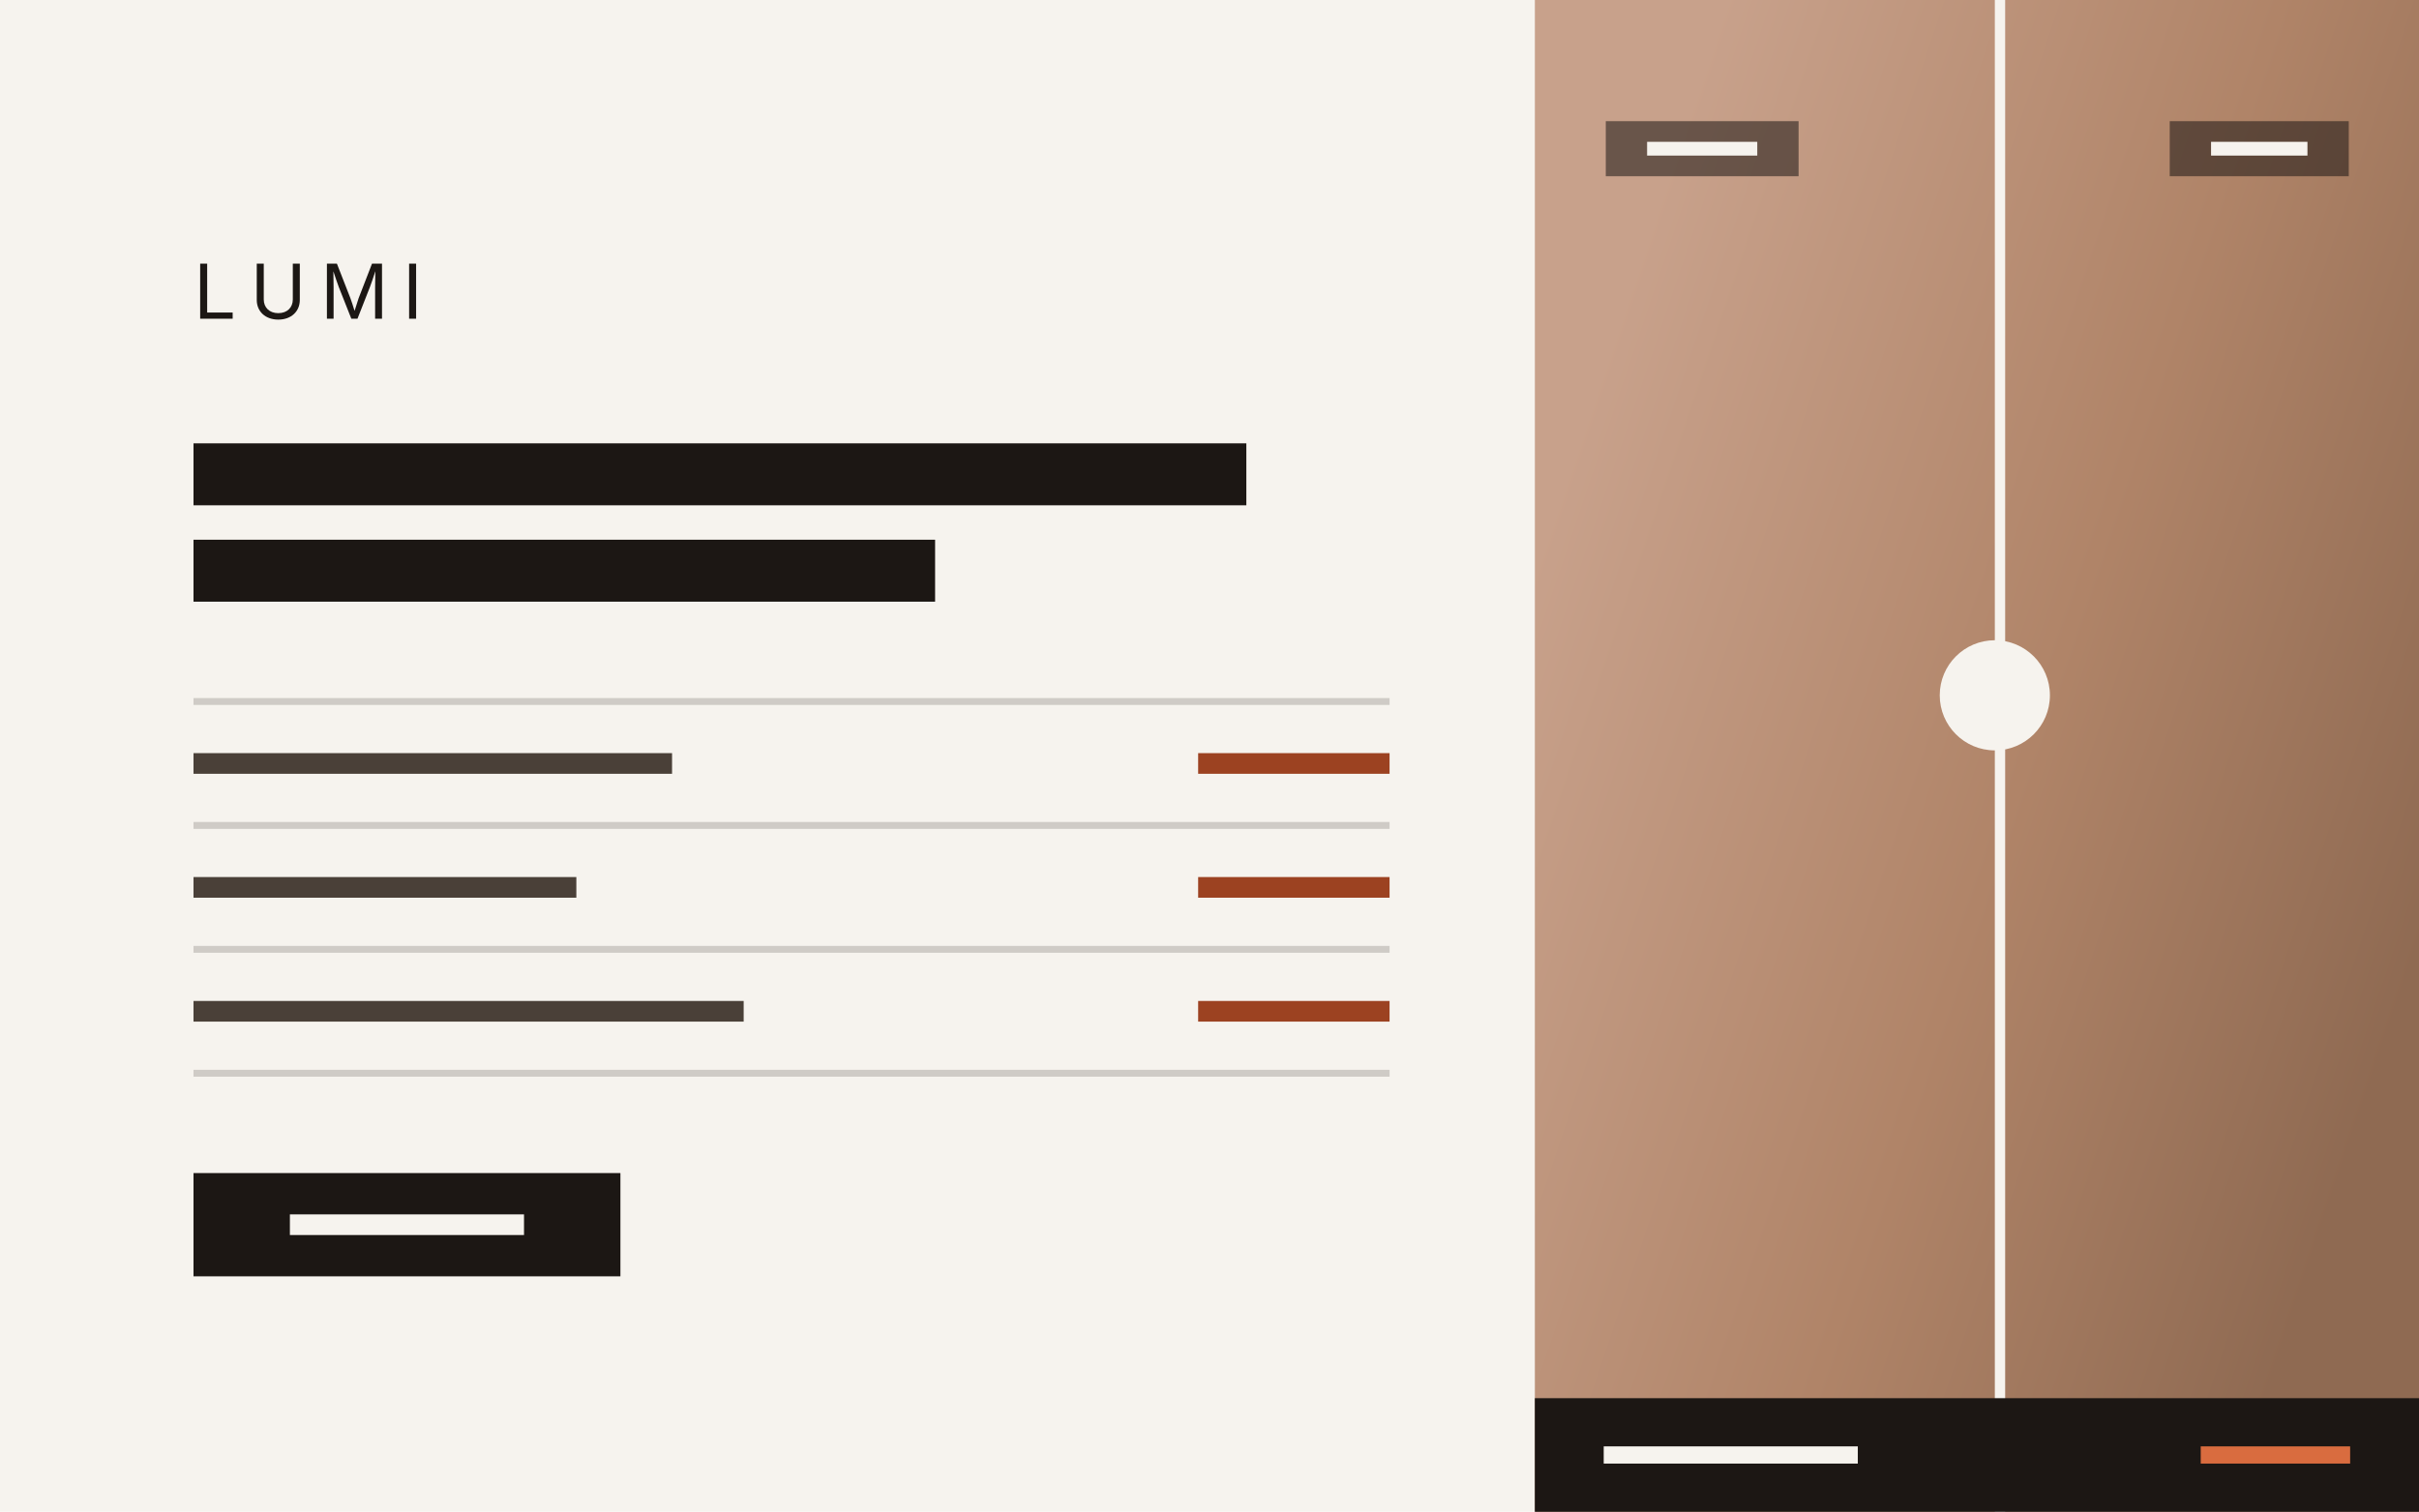
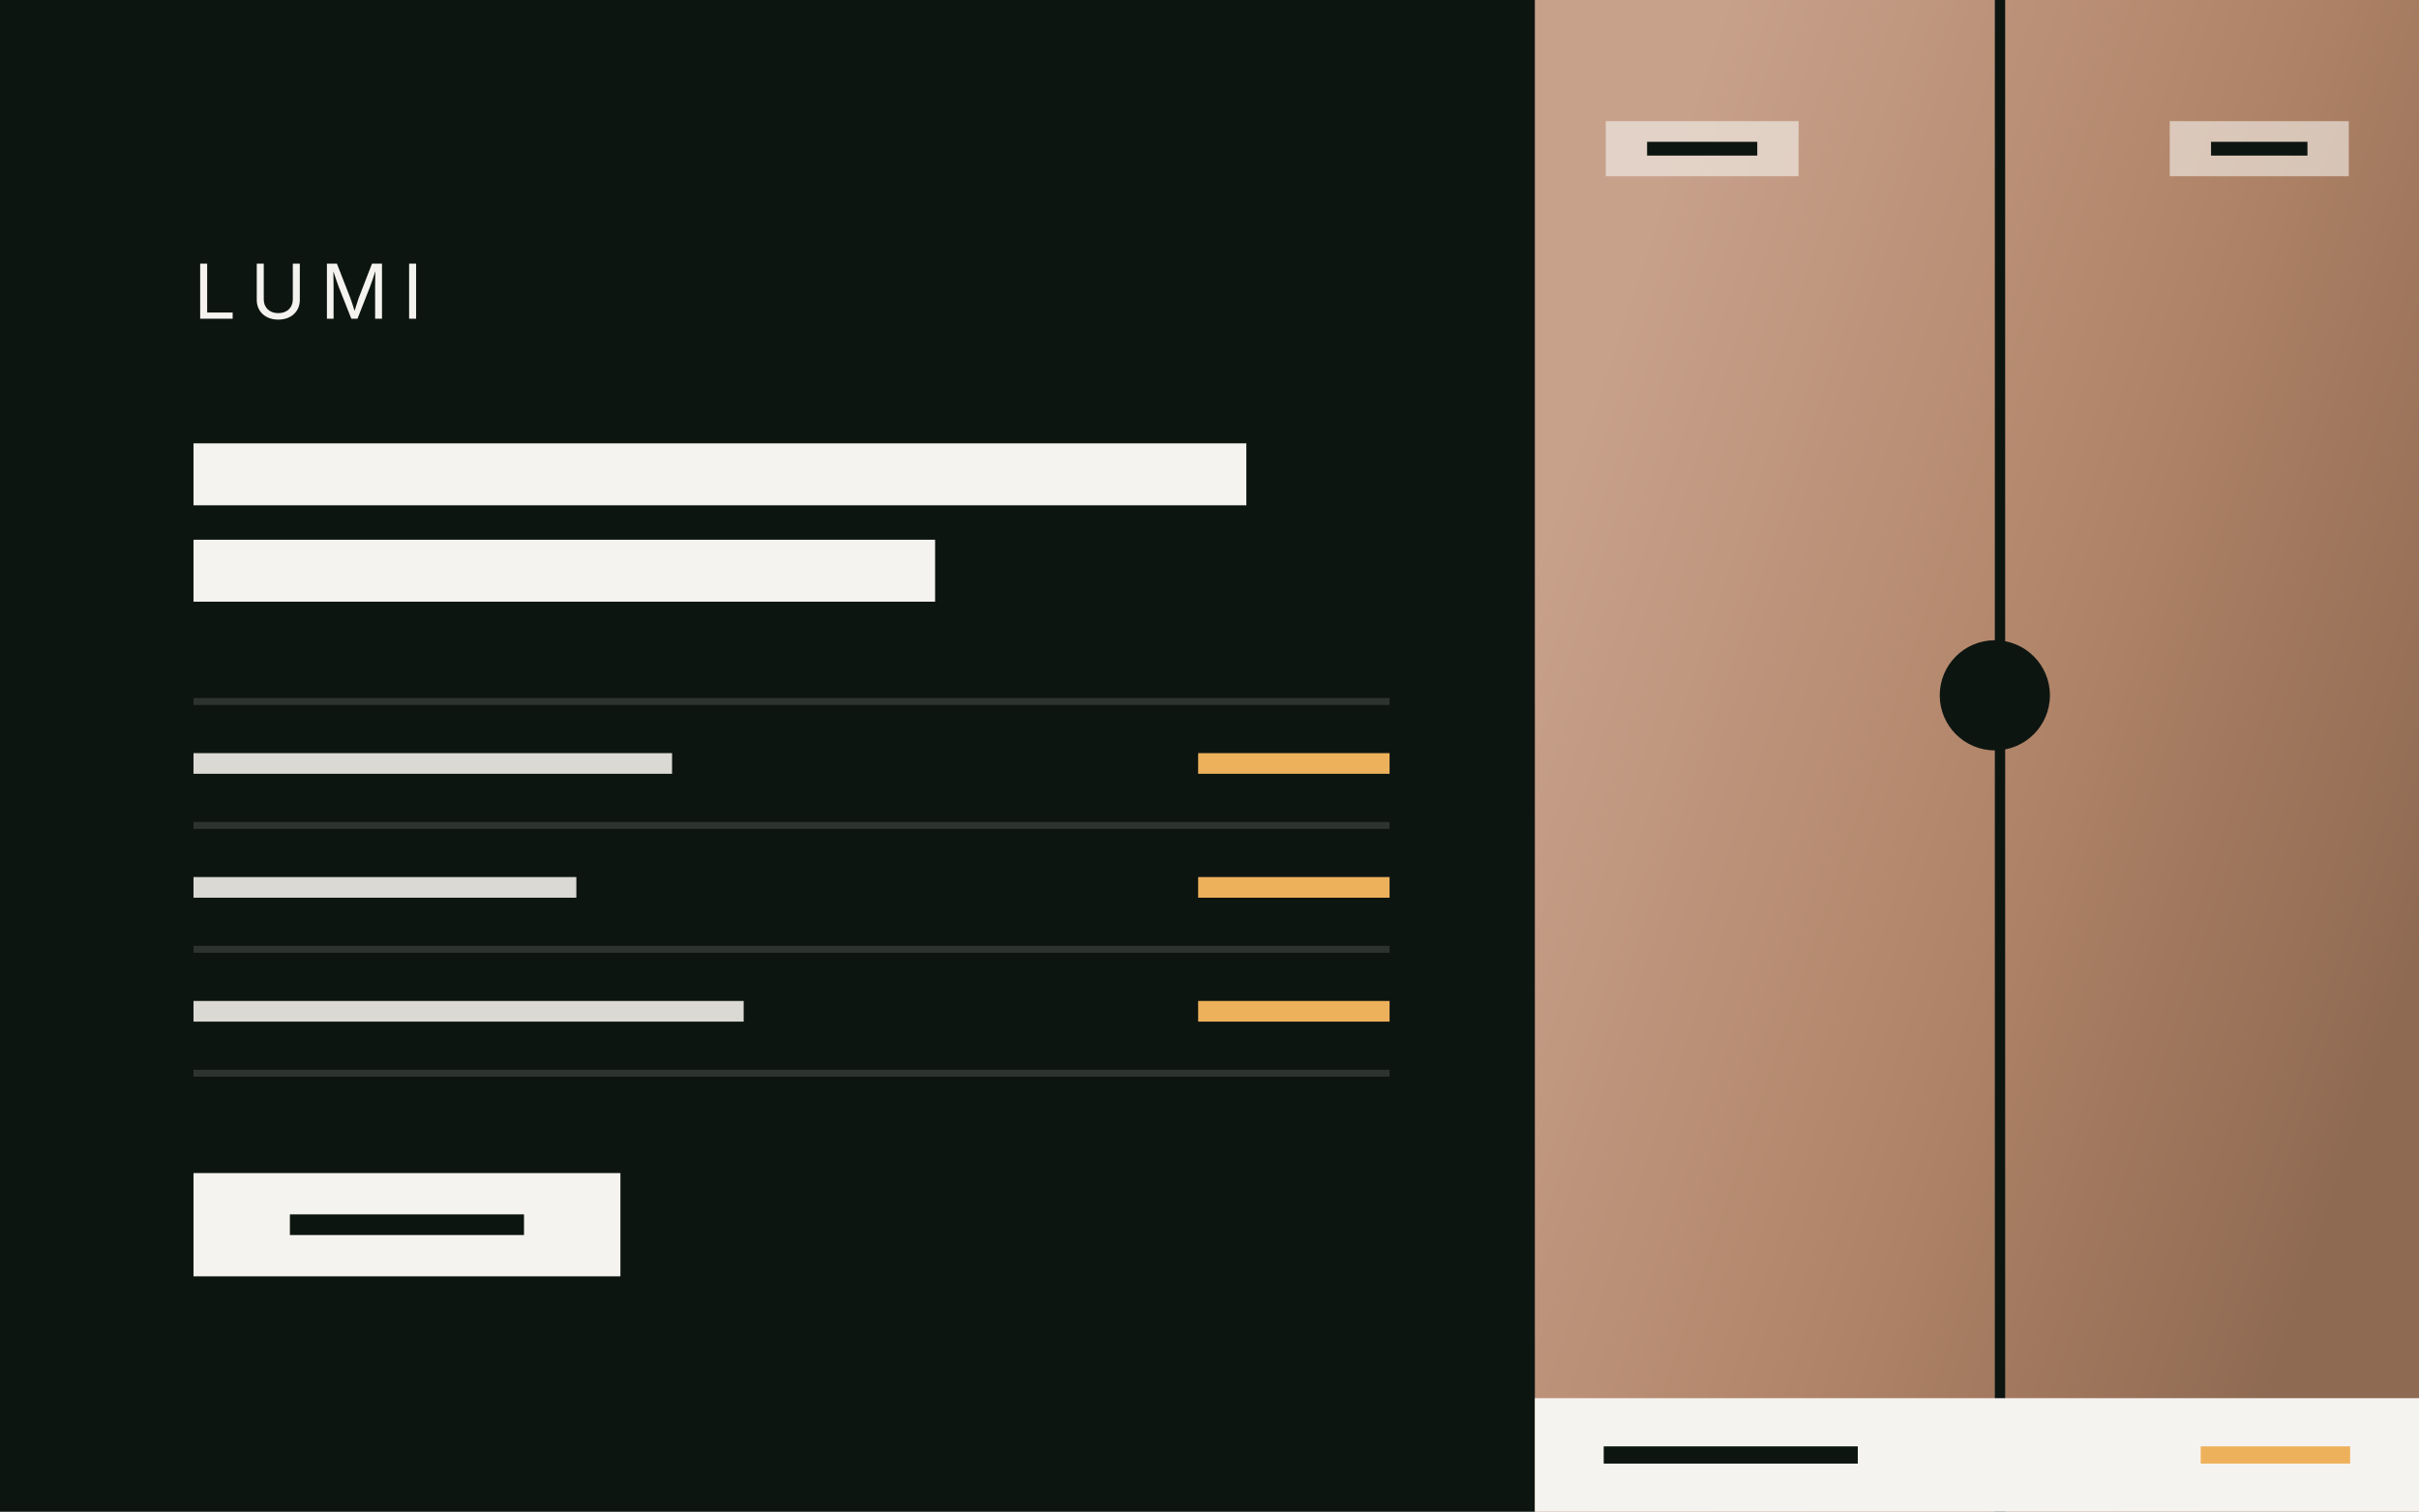
<svg xmlns="http://www.w3.org/2000/svg" width="351.3" height="219.6" viewBox="0 0 351.3 219.6" role="img" aria-labelledby="t d">
  <defs>
    <linearGradient id="g0" x1="6.7%" y1="25.0%" x2="93.3%" y2="75.0%">
      <stop offset="0%" stop-color="rgb(200, 161, 139)" />
      <stop offset="55%" stop-color="rgb(176, 132, 104)" />
      <stop offset="100%" stop-color="rgb(143, 106, 82)" />
    </linearGradient>
  </defs>
-   <rect x="0" y="0" width="351.3" height="219.6" fill="rgb(246, 243, 238)" />
-   <text x="28.1" y="46.3" fill="rgb(28, 23, 20)" font-size="11" font-weight="400" letter-spacing="2" font-family="Inter, sans-serif">LUMI</text>
-   <rect x="28.1" y="64.4" width="152.9" height="9" fill="rgb(28, 23, 20)" />
-   <rect x="28.1" y="78.4" width="107.7" height="9" fill="rgb(28, 23, 20)" />
-   <rect x="28.1" y="109.4" width="69.5" height="3" fill="rgb(74, 64, 56)" />
-   <rect x="174" y="109.4" width="27.8" height="3" fill="rgb(156, 66, 33)" />
-   <rect x="28.1" y="127.4" width="55.6" height="3" fill="rgb(74, 64, 56)" />
-   <rect x="174" y="127.4" width="27.8" height="3" fill="rgb(156, 66, 33)" />
-   <rect x="28.1" y="145.4" width="79.9" height="3" fill="rgb(74, 64, 56)" />
-   <rect x="174" y="145.4" width="27.8" height="3" fill="rgb(156, 66, 33)" />
-   <rect x="28.1" y="170.4" width="62" height="15" fill="rgb(28, 23, 20)" />
-   <rect x="42.1" y="176.4" width="34" height="3" fill="rgb(246, 243, 238)" />
+   <rect x="0" y="0" width="351.3" height="219.6" fill="rgb(13, 21, 17)" />
+   <text x="28.1" y="46.3" fill="rgb(245, 243, 239)" font-size="11" font-weight="400" letter-spacing="2" font-family="Inter, sans-serif">LUMI</text>
+   <rect x="28.1" y="64.4" width="152.9" height="9" fill="rgb(245, 243, 239)" />
+   <rect x="28.1" y="78.4" width="107.7" height="9" fill="rgb(245, 243, 239)" />
+   <rect x="28.1" y="109.4" width="69.5" height="3" fill="rgb(219, 217, 211)" />
+   <rect x="174" y="109.4" width="27.8" height="3" fill="rgb(238, 177, 91)" />
+   <rect x="28.1" y="127.4" width="55.6" height="3" fill="rgb(219, 217, 211)" />
+   <rect x="174" y="127.4" width="27.8" height="3" fill="rgb(238, 177, 91)" />
+   <rect x="28.1" y="145.4" width="79.9" height="3" fill="rgb(219, 217, 211)" />
+   <rect x="174" y="145.4" width="27.8" height="3" fill="rgb(238, 177, 91)" />
+   <rect x="28.1" y="170.4" width="62" height="15" fill="rgb(245, 243, 239)" />
+   <rect x="42.1" y="176.4" width="34" height="3" fill="rgb(13, 21, 17)" />
  <rect x="222.9" y="0" width="128.4" height="219.6" fill="url(#g0)" />
-   <rect x="289.7" y="0" width="1.5" height="219.6" fill="rgb(246, 243, 238)" />
-   <rect x="289.7" y="101" width="16" height="16" rx="8" fill="rgb(246, 243, 238)" transform="translate(297.69 109) matrix(1 0 0 1 -8 -8) translate(-297.69 -109)" />
-   <rect x="233.2" y="17.6" width="28" height="8" fill="rgba(28, 23, 20, 0.55)" />
-   <rect x="239.2" y="20.6" width="16" height="2" fill="rgb(246, 243, 238)" />
-   <rect x="315.1" y="17.6" width="26" height="8" fill="rgba(28, 23, 20, 0.55)" />
-   <rect x="321.1" y="20.6" width="14" height="2" fill="rgb(246, 243, 238)" />
-   <rect x="222.9" y="203.1" width="128.4" height="16.5" fill="rgb(28, 23, 20)" />
-   <rect x="232.9" y="210.1" width="36.9" height="2.5" fill="rgb(246, 243, 238)" />
-   <rect x="319.6" y="210.1" width="21.7" height="2.5" fill="rgb(217, 108, 63)" />
-   <rect x="28.1" y="101.4" width="173.7" height="1" fill="rgba(28, 23, 20, 0.18)" />
-   <rect x="28.1" y="119.4" width="173.7" height="1" fill="rgba(28, 23, 20, 0.18)" />
-   <rect x="28.1" y="137.4" width="173.7" height="1" fill="rgba(28, 23, 20, 0.18)" />
-   <rect x="28.1" y="155.4" width="173.7" height="1" fill="rgba(28, 23, 20, 0.18)" />
+   <rect x="289.7" y="0" width="1.5" height="219.6" fill="rgb(13, 21, 17)" />
+   <rect x="289.7" y="101" width="16" height="16" rx="8" fill="rgb(13, 21, 17)" transform="translate(297.69 109) matrix(1 0 0 1 -8 -8) translate(-297.69 -109)" />
+   <rect x="233.2" y="17.6" width="28" height="8" fill="rgba(245, 243, 239, 0.6)" />
+   <rect x="239.2" y="20.6" width="16" height="2" fill="rgb(13, 21, 17)" />
+   <rect x="315.1" y="17.6" width="26" height="8" fill="rgba(245, 243, 239, 0.6)" />
+   <rect x="321.1" y="20.6" width="14" height="2" fill="rgb(13, 21, 17)" />
+   <rect x="222.9" y="203.1" width="128.4" height="16.5" fill="rgb(245, 243, 239)" />
+   <rect x="232.9" y="210.1" width="36.9" height="2.5" fill="rgb(13, 21, 17)" />
+   <rect x="319.6" y="210.1" width="21.7" height="2.5" fill="rgb(238, 177, 91)" />
+   <rect x="28.1" y="101.4" width="173.7" height="1" fill="rgba(245, 243, 239, 0.14)" />
+   <rect x="28.1" y="119.4" width="173.7" height="1" fill="rgba(245, 243, 239, 0.14)" />
+   <rect x="28.1" y="137.4" width="173.7" height="1" fill="rgba(245, 243, 239, 0.14)" />
+   <rect x="28.1" y="155.4" width="173.7" height="1" fill="rgba(245, 243, 239, 0.14)" />
</svg>
